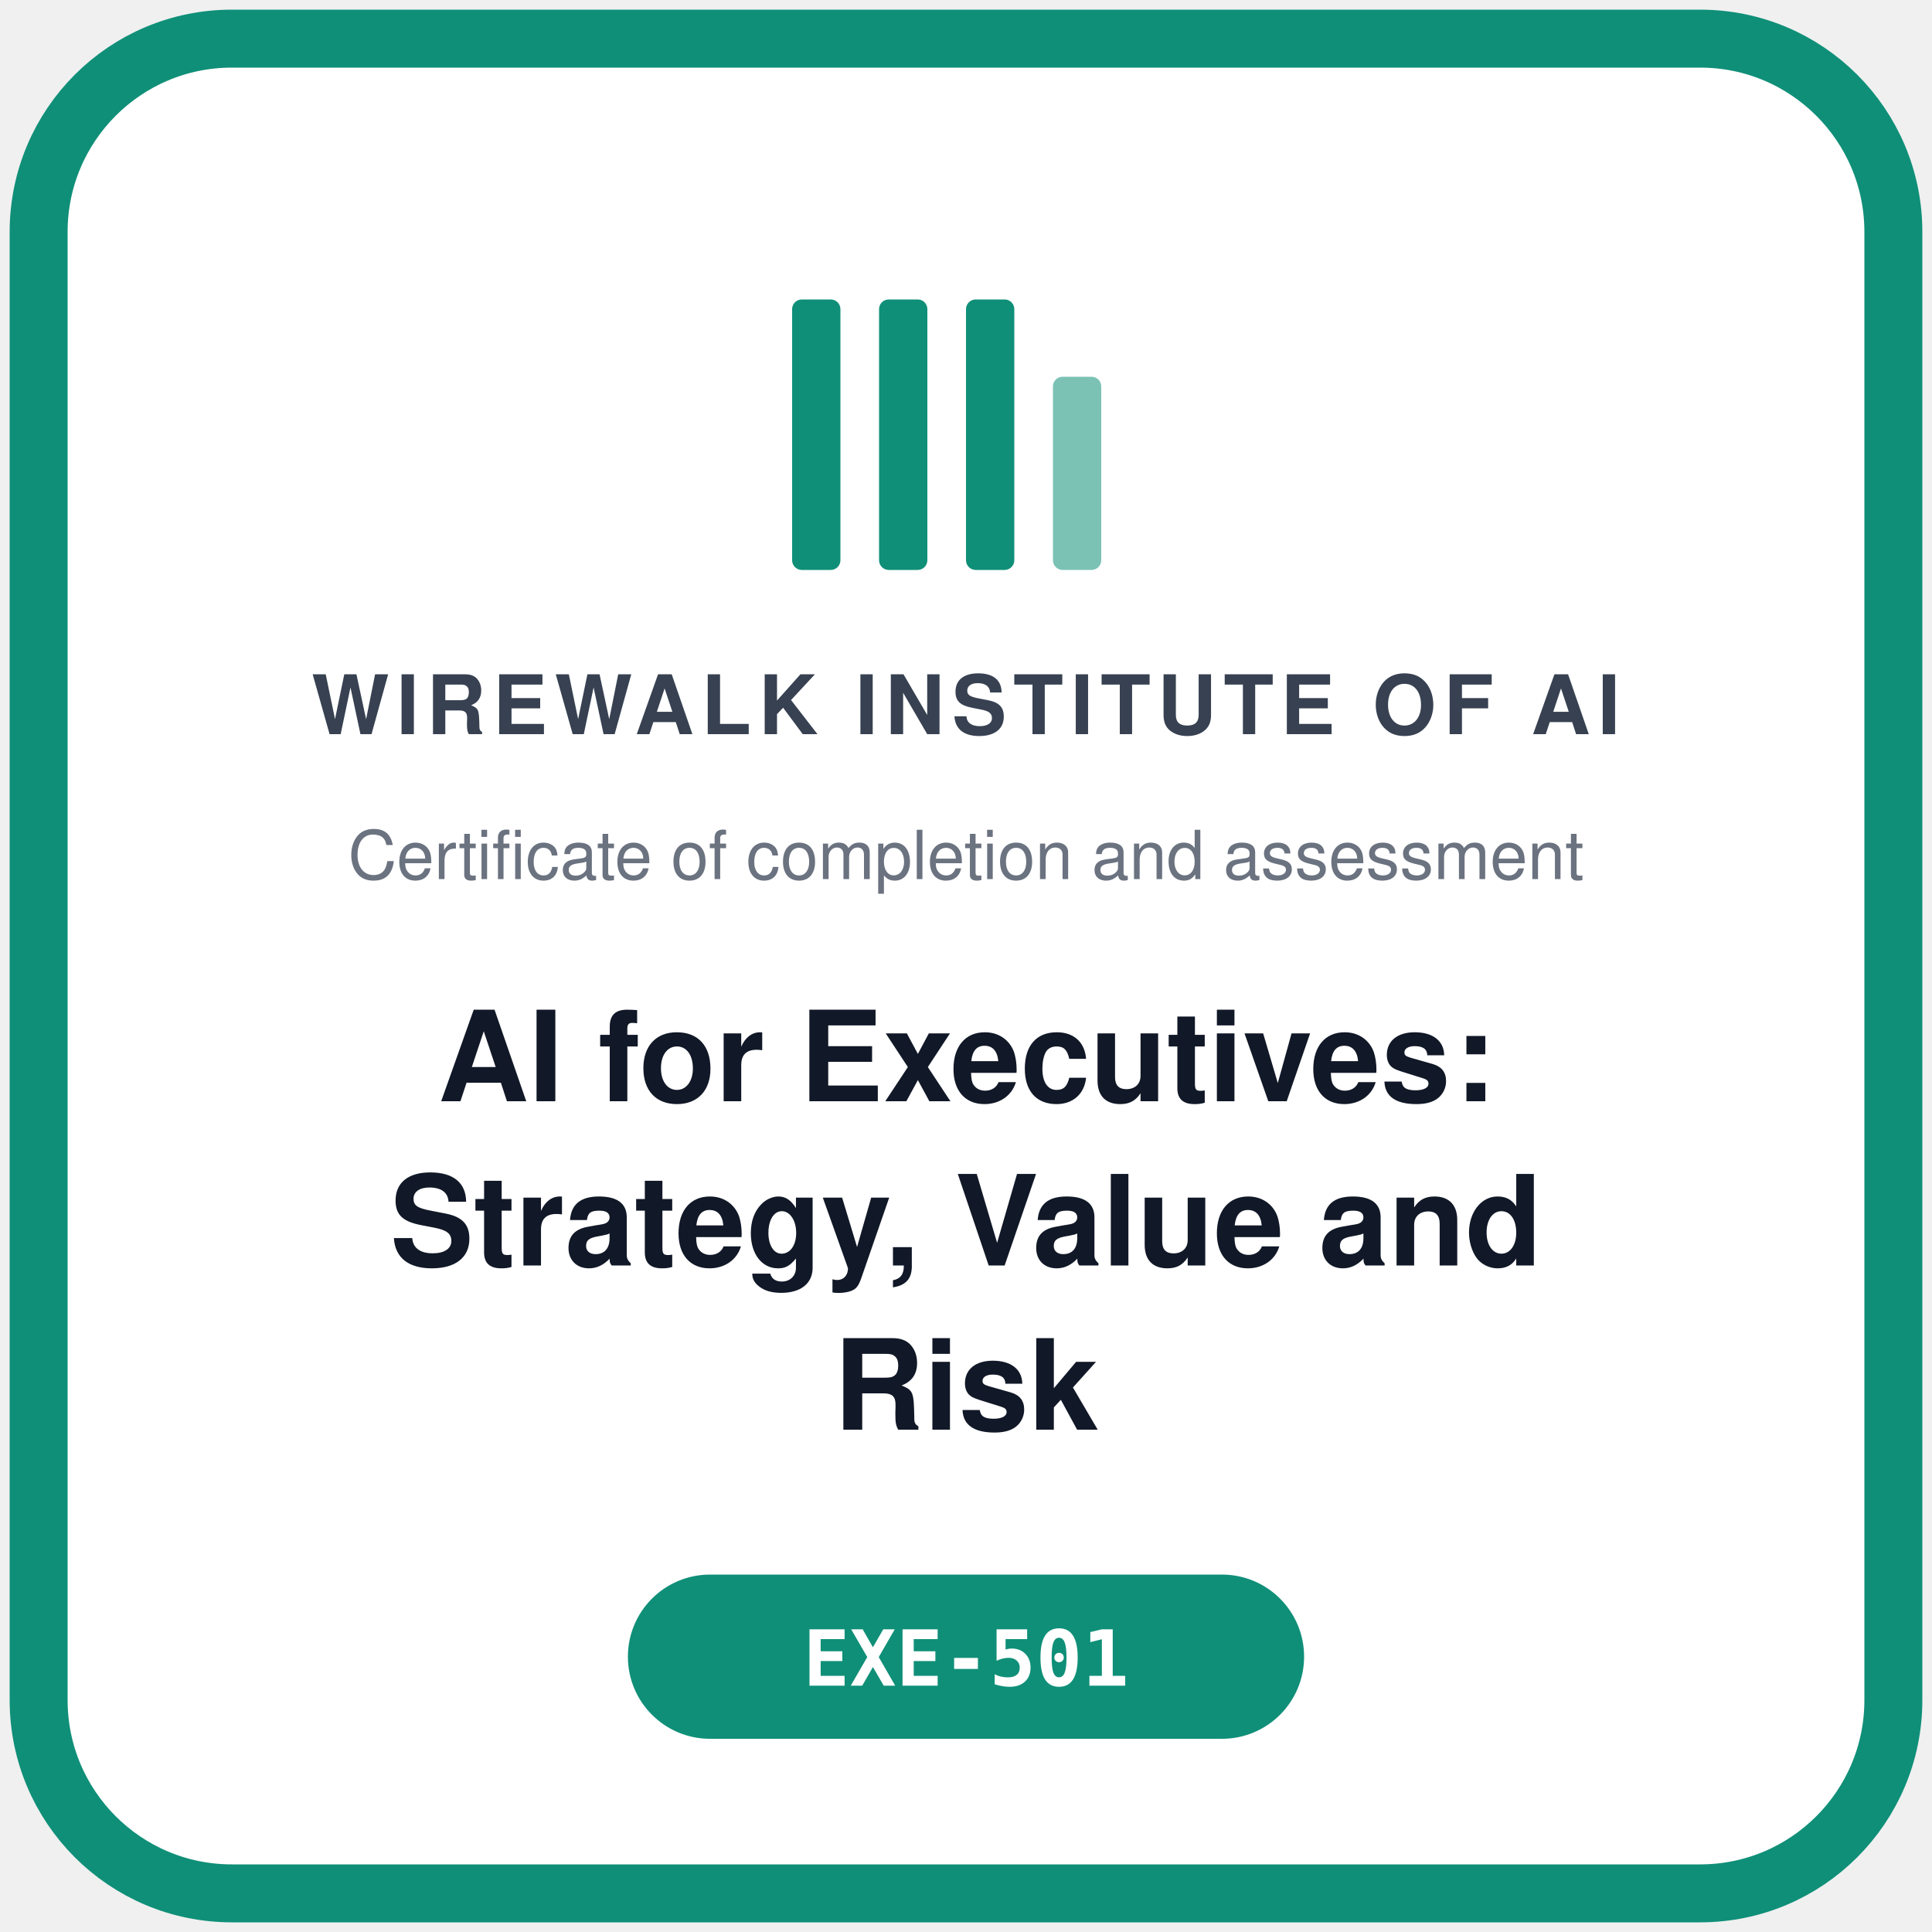
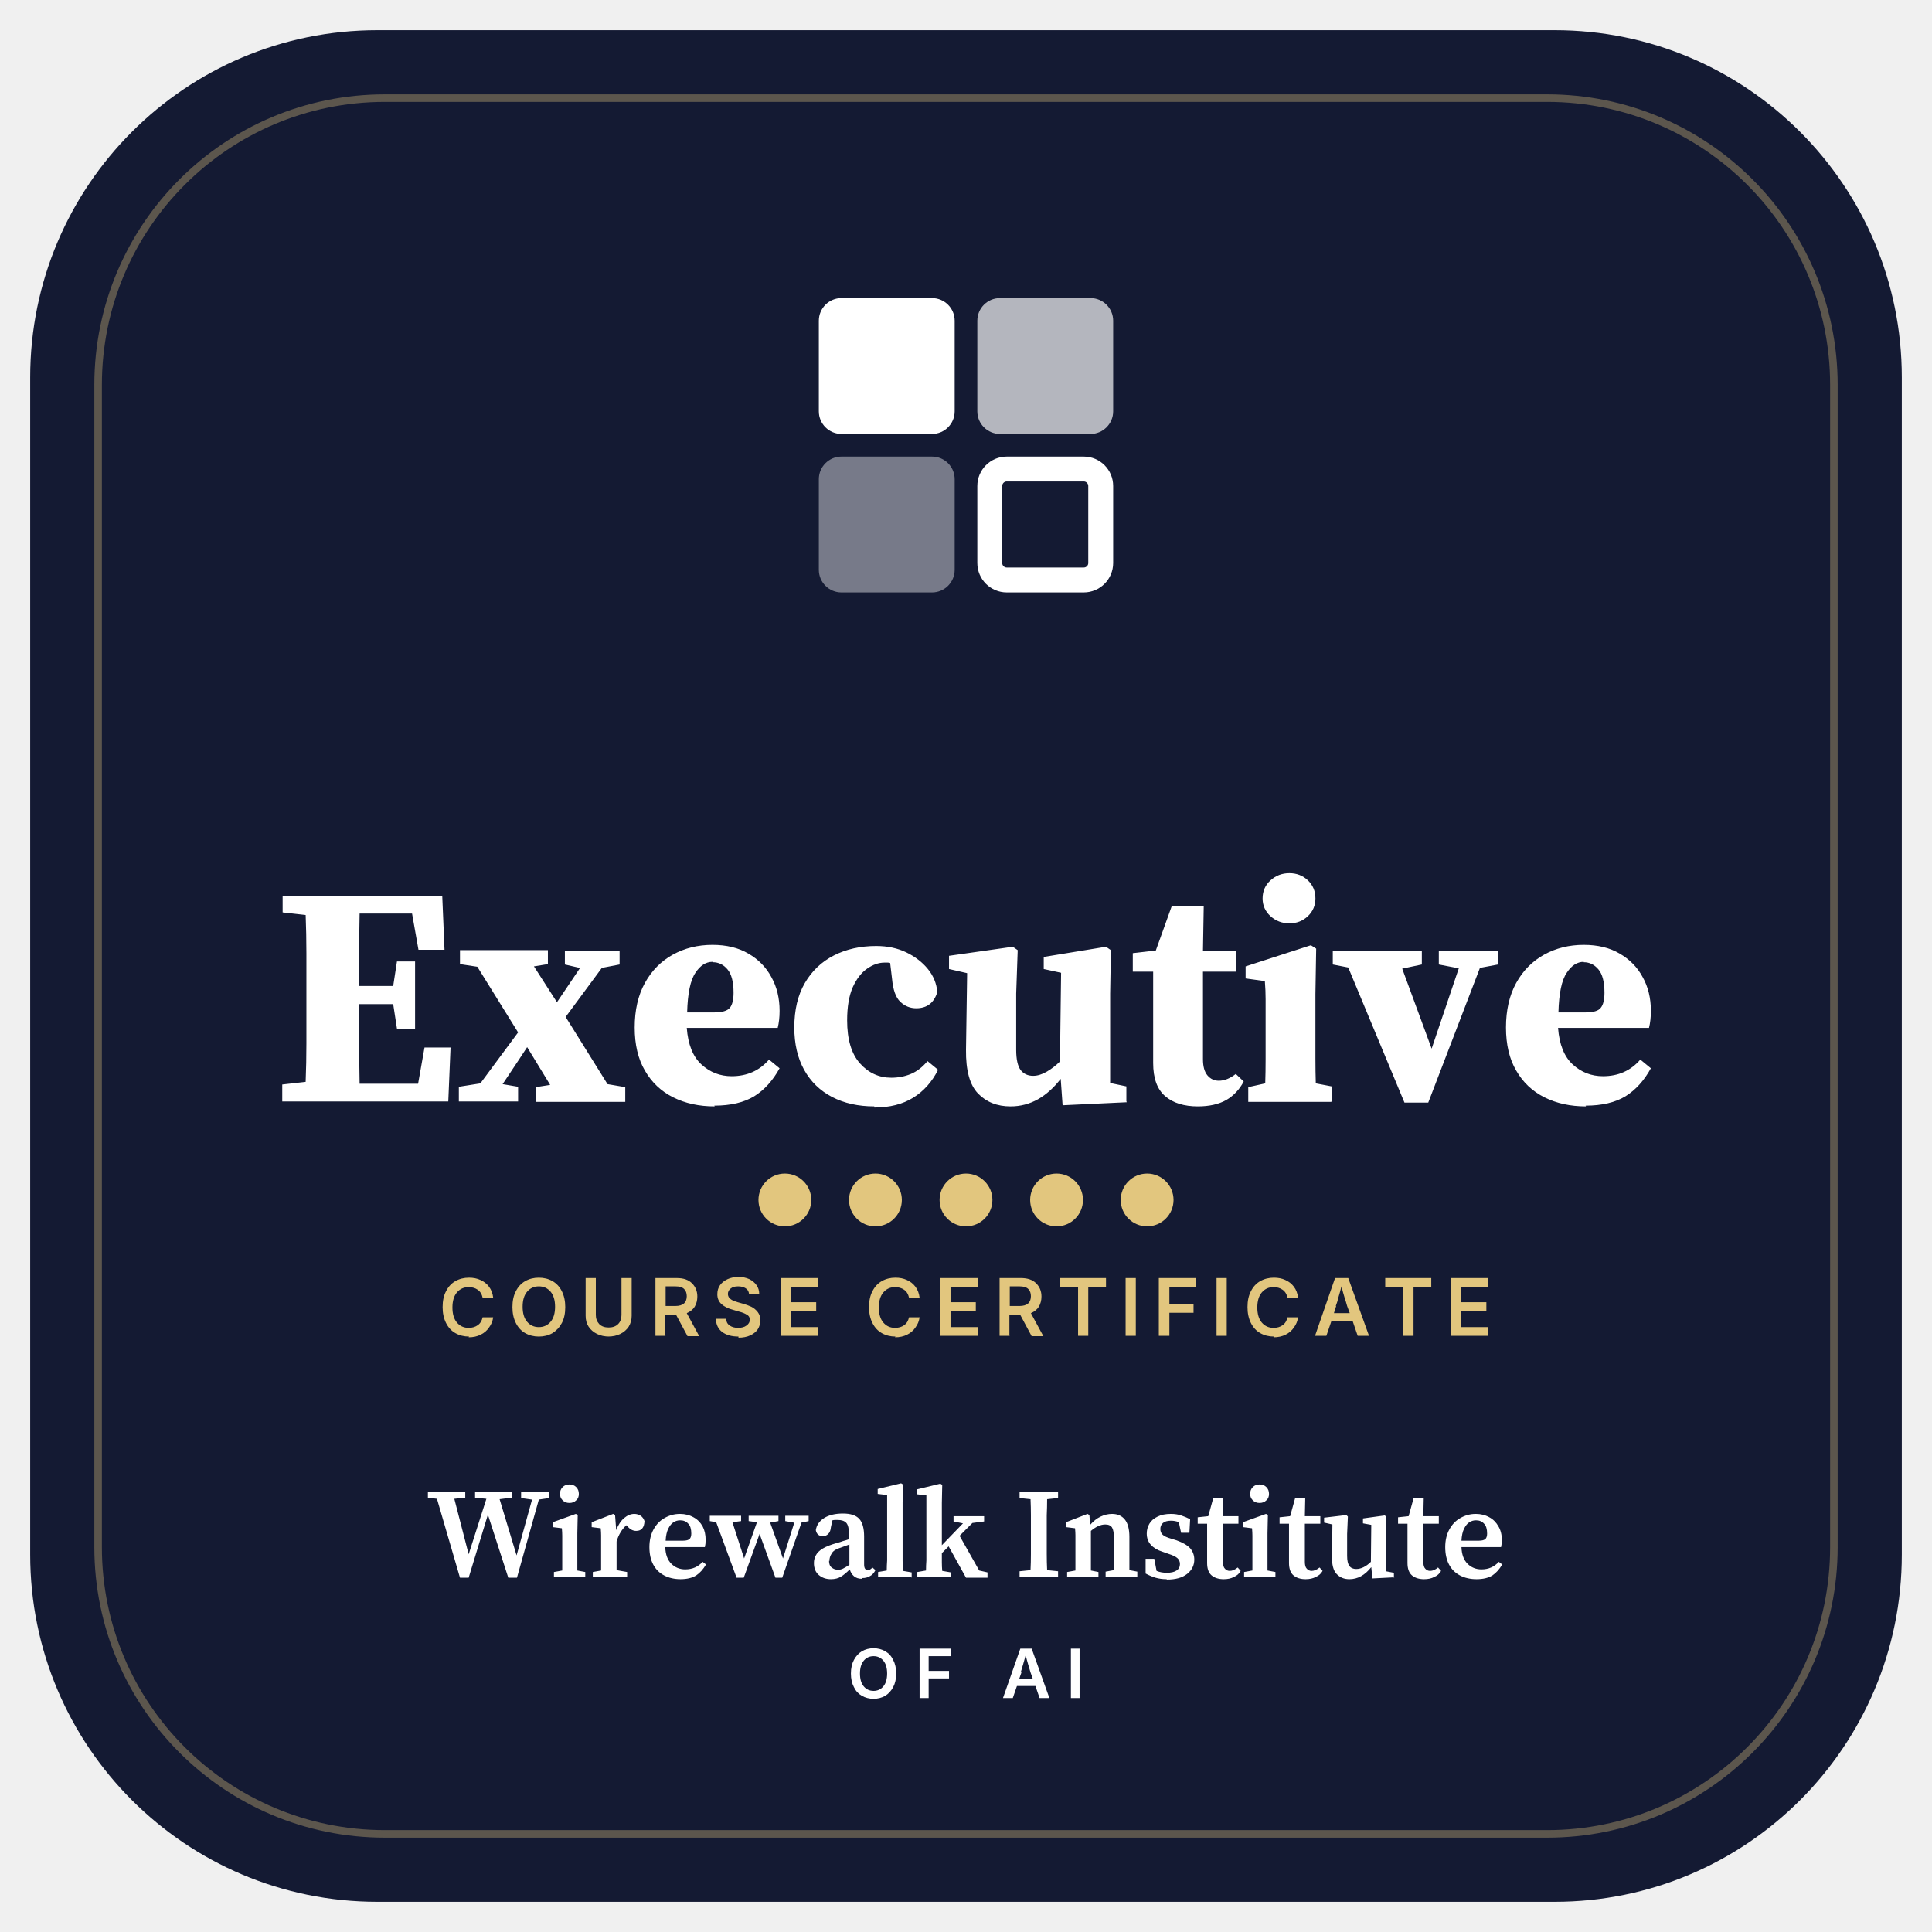
- <svg xmlns="http://www.w3.org/2000/svg" viewBox="0 0 400 400" width="400" height="400" role="img" aria-label="Wirewalk Institute of AI badge: AI for Executives: Strategy, Value and Risk">
-   <rect x="8" y="8" width="384" height="384" rx="40" fill="#ffffff" stroke="#0f8f78" stroke-width="12" />
-   <g fill="#0f8f78">
-     <rect x="164" y="62" width="10" height="56" rx="2" />
-     <rect x="182" y="62" width="10" height="56" rx="2" />
-     <rect x="200" y="62" width="10" height="56" rx="2" />
-     <rect x="218" y="78" width="10" height="40" rx="2" opacity="0.55" />
+ <svg xmlns="http://www.w3.org/2000/svg" viewBox="0 0 512 512" width="512" height="512" role="img" aria-labelledby="t d">
+   <rect x="8" y="8" width="496" height="496" rx="92" fill="#141A33" />
+   <rect x="26" y="26" width="460" height="460" rx="76" fill="none" stroke="#E2C67E" stroke-opacity=".35" stroke-width="2" />
+   <g fill="#FFFFFF">
+     <rect x="217" y="79" width="36" height="36" rx="6" />
+     <rect x="259" y="79" width="36" height="36" rx="6" opacity=".68" />
+     <rect x="217" y="121" width="36" height="36" rx="6" opacity=".42" />
  </g>
-   <text x="200" y="152" text-anchor="middle" font-family="Helvetica, Arial, sans-serif" font-size="17" font-weight="600" letter-spacing="1.5" fill="#374151">WIREWALK INSTITUTE OF AI</text>
-   <text x="200" y="182" text-anchor="middle" font-family="Helvetica, Arial, sans-serif" font-size="14" fill="#6b7280">Certificate of completion and assessment</text>
-   <g font-family="Helvetica, Arial, sans-serif">
-     <text x="200" y="228" text-anchor="middle" font-size="26" font-weight="700" fill="#111827">AI for Executives:</text>
-     <text x="200" y="262" text-anchor="middle" font-size="26" font-weight="700" fill="#111827">Strategy, Value and</text>
-     <text x="200" y="296" text-anchor="middle" font-size="26" font-weight="700" fill="#111827">Risk</text>
-   </g>
-   <rect x="130" y="326" width="140" height="34" rx="17" fill="#0f8f78" />
-   <text x="200" y="349" text-anchor="middle" font-family="Menlo, Consolas, monospace" font-size="16" font-weight="700" fill="#ffffff">EXE-501</text>
+   <rect x="262.3" y="124.3" width="29.4" height="29.4" rx="4.5" fill="none" stroke="#FFFFFF" stroke-width="6.6" />
+   <path fill="#FFFFFF" d="M81.1 242.5l-6.2-.7l0-4.4l42.3 0l.6 14.3l-6.9 0l-1.7-9.6l-13.9 0q-.1 4.7-.1 9.5q0 4.8 0 9.7l0 0l9 0l1-6.5l4.8 0l0 17.8l-4.8 0l-1-6.5l-9 0q0 5.7 0 10.9q0 5.1.1 10.2l0 0l15.5 0l1.7-9.6l6.9 0l-.6 14.3l-44 0l0-4.5l6.2-.7q.2-5.1.2-10.2q0-5.1 0-10.4l0 0l0-3.1q0-5.1 0-10.3q0-5.2-.2-10.3l0 0zM153.6 256.5l-3.9-.9l0-3.7l14.5 0l0 3.7l-4.7.9l-9.6 13l11.1 17.8l4.7.8l0 3.9l-23.7 0l0-3.9l3.8-.6l-6.1-10l-2.3 3.5l-4.2 6.3l4.1.7l0 3.9l-15.7 0l0-3.9l5.7-.9l10-13.5l-10.8-17.4l-4.6-.7l0-3.7l23.3 0l0 3.7l-3.7.6l6.1 9.5l2.5-3.7l3.7-5.5zM188.8 254.9l0 0q-2.6 0-4.5 2.9q-2 2.9-2.2 10.5l0 0l7.1 0q3.2 0 4.2-1.2q1-1.2 1-4l0 0q0-4.3-1.6-6.2q-1.6-1.9-3.9-1.9zm.6 38.3l0 0q-6.2 0-11-2.4q-4.8-2.4-7.5-7.1q-2.7-4.6-2.7-11.4l0 0q0-6.9 2.7-11.8q2.7-4.9 7.4-7.5q4.7-2.6 10.5-2.6l0 0q5.6 0 9.5 2.3q4 2.3 6.1 6.2q2.2 3.9 2.2 9l0 0q0 2.5-.5 4.5l0 0l-24.1 0q.5 6.6 3.9 9.7q3.4 3.1 8 3.1l0 0q6.1 0 9.9-4.4l0 0l2.8 2.3q-2.7 4.9-6.7 7.4q-4.1 2.5-10.6 2.5zM231.7 293.2l0 0q-6.4 0-11.2-2.5q-4.8-2.5-7.4-7.2q-2.6-4.7-2.6-11.2l0 0q0-7 2.8-11.8q2.8-4.8 7.7-7.3q4.9-2.5 11.2-2.5l0 0q4.5 0 8 1.7q3.5 1.7 5.7 4.4q2.2 2.7 2.5 6.1l0 0q-1.3 4.3-5.6 4.3l0 0q-2.4 0-4.2-1.7q-1.8-1.7-2.2-6.1l0 0l-.5-4.2q-.3-.1-.7-.1q-.4 0-.8 0l0 0q-2.3 0-4.6 1.6q-2.3 1.6-3.8 4.9q-1.5 3.4-1.5 8.8l0 0q0 7.6 3.4 11.4q3.4 3.8 8.3 3.8l0 0q2.8 0 5.2-1q2.4-1 4.4-3.4l0 0l2.8 2.3q-2.4 4.8-6.6 7.4q-4.2 2.6-10.3 2.6zM298.6 292.1l-17 .8l-.5-7q-2.7 3.5-6 5.4q-3.4 1.9-7.3 1.9l0 0q-5.3 0-8.6-3.4q-3.3-3.4-3.2-11.6l0 0l.3-20.3l-4.8-1.1l0-3.5l16.9-2.4l1.3.9l-.4 11.5l0 14.9q0 3.8 1.2 5.4q1.2 1.5 3.3 1.5l0 0q1.7 0 3.6-1.1q1.9-1.1 3.5-2.7l0 0l.3-23.5l-4.6-1l0-3.2l16.5-2.7l1.3.9l-.2 11.5l0 23.7l4.3.9l0 3.9zM317.5 293.2l0 0q-5.6 0-8.7-2.7q-3.2-2.7-3.2-8.8l0 0q0-2.2 0-4q0-1.9 0-4.3l0 0l0-15.9l-5.4 0l0-4.9l6.1-.7l4.2-11.7l8.5 0l-.2 11.7l8.7 0l0 5.6l-8.7 0l0 23.2q0 2.9 1.2 4.3q1.2 1.4 3 1.4l0 0q2.2 0 4.5-1.8l0 0l2.1 2q-1.7 3.2-4.6 4.9q-3 1.7-7.6 1.7zM352.8 292l-22 0l0-3.9l4.5-1q.1-3 .1-6.5q0-3.5 0-6.1l0 0l0-4q0-3.4 0-5.7q0-2.3-.2-4.8l0 0l-5.1-.7l0-3.2l17.3-5.6l1.4.9l-.2 12l0 11q0 2.6 0 6.1q0 3.5.1 6.6l0 0l4.2.8l0 3.9zm-11.1-47.3l0 0q-2.9 0-5-1.9q-2.1-1.9-2.1-4.7l0 0q0-2.9 2.1-4.8q2.1-1.9 5-1.9l0 0q2.9 0 4.9 1.9q2 1.9 2 4.8l0 0q0 2.8-2 4.7q-2 1.9-4.9 1.9zM386.5 256.6l-5.2-1l0-3.7l15.7 0l0 3.7l-4.8.9l-13.7 35.7l-6.3 0l-14.9-35.8l-4.1-.8l0-3.7l23.6 0l0 3.7l-5.2 1.1l7.8 21.2l7.2-21.3zM419.7 254.9l0 0q-2.6 0-4.5 2.9q-2 2.9-2.2 10.5l0 0l7.1 0q3.2 0 4.1-1.2q1-1.2 1-4l0 0q0-4.3-1.6-6.2q-1.6-1.9-3.9-1.9zm.6 38.3l0 0q-6.2 0-11-2.4q-4.8-2.4-7.5-7.1q-2.7-4.6-2.7-11.4l0 0q0-6.9 2.7-11.8q2.7-4.9 7.4-7.5q4.7-2.6 10.5-2.6l0 0q5.6 0 9.5 2.3q4 2.3 6.1 6.2q2.2 3.9 2.2 9l0 0q0 2.5-.5 4.5l0 0l-24.1 0q.5 6.6 3.9 9.7q3.4 3.1 8 3.1l0 0q6.1 0 9.9-4.4l0 0l2.8 2.3q-2.7 4.9-6.7 7.4q-4.1 2.5-10.6 2.5z" />
+   <circle cx="208" cy="318" r="7" fill="#E2C67E" />
+   <circle cx="232" cy="318" r="7" fill="#E2C67E" />
+   <circle cx="256" cy="318" r="7" fill="#E2C67E" />
+   <circle cx="280" cy="318" r="7" fill="#E2C67E" />
+   <circle cx="304" cy="318" r="7" fill="#E2C67E" />
+   <path fill="#E2C67E" d="M124.3 354.2l0 0q-2 0-3.6-.9q-1.6-.9-2.5-2.7q-.9-1.8-.9-4.2l0 0q0-2.5.9-4.2q.9-1.8 2.5-2.7q1.6-.9 3.6-.9l0 0q1.7 0 3 .6q1.4.6 2.3 1.8q.9 1.2 1.1 2.9l0 0l-2.8 0q-.3-1.4-1.3-2.1q-1-.7-2.4-.7l0 0q-1.9 0-3.1 1.4q-1.2 1.4-1.2 4l0 0q0 2.6 1.2 4q1.2 1.4 3.1 1.4l0 0q1.4 0 2.4-.7q1-.7 1.3-2.1l0 0l2.8 0q-.2 1.5-1.1 2.7q-.8 1.2-2.2 1.9q-1.4.7-3.2.7zM142.8 354.2l0 0q-2 0-3.6-.9q-1.6-.9-2.5-2.7q-.9-1.8-.9-4.2l0 0q0-2.5.9-4.2q.9-1.8 2.5-2.7q1.6-.9 3.6-.9l0 0q2 0 3.6.9q1.6.9 2.5 2.7q.9 1.8.9 4.2l0 0q0 2.5-.9 4.2q-.9 1.7-2.5 2.7q-1.6.9-3.6.9zm0-2.5l0 0q1.9 0 3.1-1.4q1.2-1.4 1.2-4l0 0q0-2.6-1.2-4q-1.2-1.4-3.1-1.4l0 0q-1.9 0-3.1 1.4q-1.2 1.4-1.2 4l0 0q0 2.6 1.2 4q1.2 1.4 3.1 1.4zM161.5 354.2l0 0q-1.9 0-3.3-.7q-1.4-.7-2.2-1.9q-.8-1.2-.8-2.9l0 0l0-10l2.7 0l0 9.8q0 1.4.9 2.4q.9.9 2.5.9l0 0q1.6 0 2.5-.9q.9-.9.9-2.4l0 0l0-9.8l2.7 0l0 10q0 1.6-.8 2.9q-.8 1.2-2.2 1.9q-1.4.7-3.3.7zM176.4 354l-2.7 0l0-15.3l5.7 0q2.6 0 4 1.4q1.4 1.4 1.4 3.5l0 0q0 1.5-.7 2.7q-.7 1.1-2.1 1.7l0 0l3.3 6.1l-3.1 0l-3-5.6l-2.9 0l0 5.6zm0-13l0 5.1l2.6 0q1.5 0 2.3-.7q.7-.7.7-1.9l0 0q0-1.2-.7-1.9q-.7-.7-2.3-.7l0 0l-2.6 0zM195.7 354.2l0 0q-2.7 0-4.3-1.2q-1.6-1.2-1.7-3.5l0 0l2.7 0q.1 1.2 1 1.8q.9.6 2.2.6l0 0q1.4 0 2.2-.6q.9-.6.9-1.6l0 0q0-.9-.8-1.3q-.8-.5-2-.8l0 0l-1.7-.5q-1.9-.5-3-1.5q-1.1-1-1.1-2.6l0 0q0-1.4.7-2.4q.7-1 2-1.6q1.3-.6 2.9-.6l0 0q1.6 0 2.9.6q1.2.6 1.9 1.6q.7 1 .7 2.3l0 0l-2.7 0q-.1-1-.9-1.5q-.8-.5-2-.5l0 0q-1.3 0-2 .6q-.7.6-.7 1.4l0 0q0 .6.4 1.1q.4.4 1 .7q.6.2 1.2.4l0 0l1.4.4q1.1.3 2.2.8q1 .5 1.7 1.4q.7.9.7 2.2l0 0q0 1.3-.7 2.4q-.7 1-2 1.6q-1.3.6-3.1.6zM216.9 354l-10 0l0-15.3l9.9 0l0 2.3l-7.2 0l0 4.1l6.7 0l0 2.3l-6.7 0l0 4.3l7.2 0l0 2.3zM237.3 354.2l0 0q-2 0-3.6-.9q-1.6-.9-2.5-2.7q-.9-1.8-.9-4.2l0 0q0-2.5.9-4.2q.9-1.8 2.5-2.7q1.6-.9 3.6-.9l0 0q1.7 0 3 .6q1.4.6 2.3 1.8q.9 1.2 1.1 2.9l0 0l-2.8 0q-.3-1.4-1.3-2.1q-1-.7-2.4-.7l0 0q-1.9 0-3.1 1.4q-1.2 1.4-1.2 4l0 0q0 2.6 1.2 4q1.2 1.4 3.1 1.4l0 0q1.4 0 2.4-.7q1-.7 1.3-2.1l0 0l2.8 0q-.2 1.5-1.1 2.7q-.8 1.2-2.2 1.9q-1.4.7-3.2.7zM259.2 354l-10 0l0-15.3l9.9 0l0 2.3l-7.2 0l0 4.1l6.7 0l0 2.3l-6.7 0l0 4.3l7.2 0l0 2.3zM267.6 354l-2.7 0l0-15.3l5.7 0q2.6 0 4 1.4q1.4 1.4 1.4 3.5l0 0q0 1.5-.7 2.7q-.7 1.1-2.1 1.7l0 0l3.3 6.1l-3.1 0l-3-5.6l-2.9 0l0 5.6zm0-13l0 5.1l2.6 0q1.5 0 2.3-.7q.7-.7.7-1.9l0 0q0-1.2-.7-1.9q-.7-.7-2.3-.7l0 0l-2.6 0zM285.6 341l-4.7 0l0-2.3l12.2 0l0 2.3l-4.7 0l0 13l-2.7 0l0-13zM298.3 338.7l2.7 0l0 15.3l-2.7 0l0-15.3zM309.8 354l-2.7 0l0-15.3l9.8 0l0 2.3l-7 0l0 4.6l6.4 0l0 2.3l-6.4 0l0 6.1zM322.4 338.7l2.7 0l0 15.3l-2.7 0l0-15.3zM337.6 354.2l0 0q-2 0-3.6-.9q-1.6-.9-2.5-2.7q-.9-1.8-.9-4.2l0 0q0-2.5.9-4.2q.9-1.8 2.5-2.7q1.6-.9 3.6-.9l0 0q1.7 0 3 .6q1.4.6 2.3 1.8q.9 1.2 1.1 2.9l0 0l-2.8 0q-.3-1.4-1.3-2.1q-1-.7-2.4-.7l0 0q-1.9 0-3.1 1.4q-1.2 1.4-1.2 4l0 0q0 2.6 1.2 4q1.2 1.4 3.1 1.4l0 0q1.4 0 2.4-.7q1-.7 1.3-2.1l0 0l2.8 0q-.2 1.5-1.1 2.7q-.8 1.2-2.2 1.9q-1.4.7-3.2.7zM351.5 354l-3 0l5.3-15.3l3.5 0l5.5 15.3l-3 0l-1.3-3.8l-5.7 0l-1.3 3.8zm2.6-7.9l-.6 1.9l4.2 0l-.7-1.9q-.3-1.1-.7-2.3q-.4-1.3-.8-2.9l0 0q-.4 1.6-.8 2.9q-.3 1.3-.7 2.3l0 0zM371.8 341l-4.7 0l0-2.3l12.2 0l0 2.3l-4.7 0l0 13l-2.7 0l0-13zM394.5 354l-10 0l0-15.3l9.9 0l0 2.3l-7.2 0l0 4.1l6.7 0l0 2.3l-6.7 0l0 4.3l7.2 0l0 2.3z" />
+   <path fill="#FFFFFF" d="M140.9 397.4l-2.8-.4l0-1.6l7.5 0l0 1.6l-2.8.4l-5.8 20.7l-2.3 0l-5.4-16.7l-5.1 16.7l-2.3 0l-6.1-20.9l-2.4-.3l0-1.6l9.9 0l0 1.6l-2.9.3l3.8 14.7l4.7-14.7l-3-.3l0-1.6l9.7 0l0 1.6l-3.2.4l4.5 14.9l4.1-14.8zM155.2 418l-8.4 0l0-1.4l2.2-.4q0-1.3 0-2.7q0-1.5 0-2.6l0 0l0-1.6q0-1.4 0-2.3q0-.9-.1-2l0 0l-2.4-.3l0-1.3l6.1-2.2l.5.3l-.1 4.8l0 4.5q0 1.1 0 2.6q0 1.5 0 2.8l0 0l2.1.4l0 1.4zm-4.3-19.7l0 0q-1.1 0-1.8-.7q-.7-.7-.7-1.7l0 0q0-1.1.7-1.8q.7-.7 1.8-.7l0 0q1.1 0 1.8.7q.7.7.7 1.8l0 0q0 1.1-.7 1.7q-.7.7-1.8.7zM166.2 418l-9.1 0l0-1.4l2.2-.4q0-1.3 0-2.7q0-1.5 0-2.6l0 0l0-1.8q0-1.4 0-2.2q0-.8-.1-1.9l0 0l-2.4-.3l0-1.3l5.7-2.2l.5.3l.3 4q.8-2.1 2.1-3.2q1.3-1.1 2.7-1.1l0 0q.9 0 1.7.5q.7.5 1 1.4l0 0q-.1 2.6-2.2 2.6l0 0q-1.3 0-2.3-1.2l0 0l-.3-.3q-1.8 1.6-2.6 4.3l0 0l0 2.4q0 1.1 0 2.5q0 1.4 0 2.7l0 0l2.8.5l0 1.4zM180.2 402.9l0 0q-.9 0-1.7.5q-.8.5-1.4 1.7q-.6 1.2-.7 3.2l0 0l4.6 0q1.3 0 1.8-.5q.4-.5.4-1.4l0 0q0-1.8-.8-2.6q-.8-.9-2.1-.9zm.2 15.6l0 0q-2.5 0-4.4-1q-1.9-1-2.9-2.9q-1-1.9-1-4.6l0 0q0-2.7 1.1-4.7q1.1-2 2.9-3q1.9-1.1 4.1-1.1l0 0q2 0 3.6.9q1.5.8 2.4 2.4q.8 1.5.8 3.6l0 0q0 1.1-.2 1.9l0 0l-10.5 0q.1 2.9 1.6 4.4q1.5 1.5 3.7 1.5l0 0q2.8 0 4.6-2l0 0l.9.7q-1.1 1.9-2.6 2.9q-1.6 1-4.2 1zM210.3 403.5l-2.2-.4l0-1.4l6.2 0l0 1.4l-1.9.4l-5.1 14.6l-1.8 0l-4.2-11.6l-4.2 11.6l-1.9 0l-5.4-14.7l-1.7-.3l0-1.4l8.3 0l0 1.4l-2.3.3l3.1 9.6l3.4-9.6l-2.2-.3l0-1.4l7.9 0l0 1.4l-2.2.4l3.4 9.5l3-9.5zM228.5 418.4l0 0q-1.4 0-2.2-.7q-.8-.7-1.1-1.8l0 0q-1.3 1.3-2.3 1.9q-1.1.7-2.7.7l0 0q-1.9 0-3.2-1.1q-1.3-1.1-1.3-3.2l0 0q0-1.1.5-2q.5-1 1.8-1.8q1.3-.8 3.8-1.5l0 0q.8-.2 1.6-.5q.8-.2 1.6-.5l0 0l0-1.1q0-2.4-.7-3.2q-.7-.8-2.3-.8l0 0q-.3 0-.7 0q-.3 0-.7.1l0 0l-.4 1.8q-.1 1.2-.7 1.8q-.6.6-1.4.6l0 0q-1.6 0-1.9-1.6l0 0q.3-2 2.2-3.2q1.9-1.2 5-1.2l0 0q3 0 4.3 1.4q1.3 1.4 1.3 4.7l0 0l0 7.4q0 1.5 1 1.5l0 0q.6 0 1.2-.7l0 0l.8.7q-.6 1.2-1.5 1.6q-.8.5-2 .5zm-8.8-4.8l0 0q0 1.3.7 1.8q.7.6 1.7.6l0 0q.7 0 1.3-.3q.6-.3 1.7-1l0 0l0-5.4q-.6.2-1.1.4q-.6.2-1.1.4l0 0q-2 .6-2.5 1.6q-.6.9-.6 2zM241.5 418l-8.8 0l0-1.4l2.3-.4q0-1.3.1-2.7q0-1.3 0-2.7l0 0l0-14.6l-2.5-.3l0-1.3l6.2-1.5l.5.3l-.1 4.8l0 12.7q0 1.3 0 2.7q0 1.3.1 2.7l0 0l2.3.4l0 1.4zM251.9 418l-8.8 0l0-1.4l2.3-.4q0-1.3.1-2.7q0-1.4 0-2.6l0 0l0-14.6l-2.5-.3l0-1.3l6.2-1.5l.5.3l-.1 4.8l0 11.2l2.8-2.9l2.8-2.9l-2.5-.5l0-1.4l8.1 0l0 1.4l-3.1.4l-3.4 3.4l5.2 9.2l2.2.5l0 1.4l-5.7 0l-4.6-8.3l-1.8 1.8q0 1.1 0 2.4q0 1.2.1 2.3l0 0l2.3.4l0 1.4zM273.1 397.3l-2.9-.3l0-1.6l10.2 0l0 1.6l-2.9.3q0 2.1-.1 4.3q0 2.2 0 4.4l0 0l0 1.5q0 2.1 0 4.3q0 2.2.1 4.3l0 0l2.9.3l0 1.6l-10.2 0l0-1.6l2.9-.3q.1-2.1.1-4.3q0-2.2 0-4.4l0 0l0-1.5q0-2.1 0-4.3q0-2.2-.1-4.4l0 0zM291.2 418l-8.4 0l0-1.4l2.2-.4q0-1.3 0-2.7q0-1.5 0-2.6l0 0l0-1.8q0-1.4 0-2.2q0-.8-.1-1.9l0 0l-2.4-.3l0-1.3l5.7-2.2l.5.3l.2 2.6q1.3-1.5 2.8-2.2q1.5-.7 3-.7l0 0q2.2 0 3.4 1.5q1.2 1.5 1.2 4.6l0 0l0 3.5q0 1.2 0 2.6q0 1.4 0 2.7l0 0l2.1.4l0 1.4l-8.4 0l0-1.4l2.2-.4q0-1.3 0-2.7q0-1.4 0-2.6l0 0l0-3.2q0-2-.5-2.8q-.5-.8-1.8-.8l0 0q-1.8 0-3.8 1.7l0 0l0 5.1q0 1.1 0 2.6q0 1.5 0 2.8l0 0l2 .4l0 1.4zM309.1 418.5l0 0q-1.5 0-2.9-.4q-1.3-.4-2.6-1.1l0 0l0-3.9l2.3 0l.6 3.2q1.2.5 2.7.5l0 0q1.7 0 2.6-.6q.9-.6.9-1.7l0 0q0-1-.7-1.6q-.7-.6-2.3-1.1l0 0l-1.7-.6q-1.9-.6-3-1.8q-1.1-1.2-1.1-3l0 0q0-1.4.7-2.6q.7-1.2 2.2-1.9q1.4-.7 3.5-.7l0 0q1.5 0 2.7.4q1.2.4 2.4 1l0 0l-.2 3.6l-2.2 0l-.6-2.8q-.9-.4-2.1-.4l0 0q-1.4 0-2.1.6q-.7.6-.7 1.6l0 0q0 .9.6 1.5q.6.6 2.4 1.1l0 0l1.3.4q2.5.9 3.6 2.1q1.1 1.3 1.1 3l0 0q0 2.3-1.9 3.8q-1.9 1.5-5.3 1.5zM324.3 418.5l0 0q-2 0-3.2-1q-1.2-1-1.2-3.3l0 0q0-.7 0-1.4q0-.7 0-1.7l0 0l0-7.3l-2.5 0l0-1.7l2.8-.3l1.3-4.7l2.7 0l-.1 4.7l4.1 0l0 2l-4.1 0l0 10.1q0 1.3.5 1.8q.5.6 1.3.6l0 0q1 0 2.1-.9l0 0l.8.9q-.6 1.1-1.8 1.6q-1.1.6-2.7.6zM338.1 418l-8.4 0l0-1.4l2.2-.4q0-1.3 0-2.7q0-1.5 0-2.6l0 0l0-1.6q0-1.4 0-2.3q0-.9-.1-2l0 0l-2.4-.3l0-1.3l6.1-2.2l.5.3l-.1 4.8l0 4.5q0 1.1 0 2.6q0 1.5 0 2.8l0 0l2.1.4l0 1.4zm-4.3-19.7l0 0q-1.1 0-1.8-.7q-.7-.7-.7-1.7l0 0q0-1.1.7-1.8q.7-.7 1.8-.7l0 0q1.1 0 1.8.7q.7.7.7 1.8l0 0q0 1.1-.7 1.7q-.7.7-1.8.7zM346 418.5l0 0q-2 0-3.2-1q-1.2-1-1.2-3.3l0 0q0-.7 0-1.4q0-.7 0-1.7l0 0l0-7.3l-2.5 0l0-1.7l2.8-.3l1.3-4.7l2.7 0l-.1 4.7l4.1 0l0 2l-4.1 0l0 10.1q0 1.3.5 1.8q.5.6 1.3.6l0 0q1 0 2.1-.9l0 0l.8.9q-.6 1.1-1.8 1.6q-1.1.6-2.7.6zM369.5 418l-5.8.3l-.3-3q-2.5 3.2-5.8 3.2l0 0q-2.1 0-3.4-1.4q-1.3-1.4-1.2-4.7l0 0l.1-8.4l-2.2-.5l0-1.3l5.9-.7l.4.4l-.2 4.6l0 5.8q0 1.9.6 2.7q.6.8 1.8.8l0 0q1 0 2-.5q1-.5 1.9-1.4l0 0l.1-9.8l-2.2-.4l0-1.3l5.8-.8l.4.4l-.1 4.6l0 9.8l2.1.4l0 1.4zM377.4 418.5l0 0q-2 0-3.2-1q-1.2-1-1.2-3.3l0 0q0-.7 0-1.4q0-.7 0-1.7l0 0l0-7.3l-2.5 0l0-1.7l2.8-.3l1.3-4.7l2.7 0l-.1 4.7l4.1 0l0 2l-4.1 0l0 10.1q0 1.3.5 1.8q.5.6 1.3.6l0 0q1 0 2.1-.9l0 0l.8.9q-.6 1.1-1.8 1.6q-1.1.6-2.7.6zM391.1 402.9l0 0q-.9 0-1.7.5q-.8.5-1.4 1.7q-.6 1.2-.7 3.2l0 0l4.6 0q1.3 0 1.8-.5q.4-.5.4-1.4l0 0q0-1.8-.8-2.6q-.8-.9-2.1-.9zm.2 15.6l0 0q-2.5 0-4.4-1q-1.9-1-2.9-2.9q-1-1.9-1-4.6l0 0q0-2.7 1.1-4.7q1.1-2 2.9-3q1.9-1.1 4.1-1.1l0 0q2 0 3.6.9q1.5.8 2.4 2.4q.9 1.5.9 3.6l0 0q0 1.1-.2 1.9l0 0l-10.5 0q.1 2.9 1.6 4.4q1.5 1.5 3.7 1.5l0 0q2.8 0 4.6-2l0 0l.9.7q-1.1 1.9-2.6 2.9q-1.6 1-4.2 1zM231.5 450.2l0 0q-1.7 0-3.1-.8q-1.4-.8-2.1-2.3q-.8-1.5-.8-3.6l0 0q0-2.1.8-3.6q.8-1.5 2.1-2.3q1.4-.8 3.1-.8l0 0q1.7 0 3.1.8q1.4.8 2.1 2.3q.8 1.5.8 3.6l0 0q0 2.1-.8 3.6q-.8 1.5-2.1 2.3q-1.4.8-3.1.8zm0-2.1l0 0q1.6 0 2.6-1.2q1-1.2 1-3.4l0 0q0-2.2-1-3.4q-1-1.2-2.6-1.2l0 0q-1.6 0-2.6 1.2q-1 1.2-1 3.4l0 0q0 2.2 1 3.4q1 1.2 2.6 1.2zM246 450l-2.3 0l0-13.1l8.4 0l0 2l-6 0l0 3.9l5.4 0l0 2l-5.4 0l0 5.2zM268.4 450l-2.6 0l4.6-13.1l3 0l4.7 13.1l-2.6 0l-1.1-3.2l-4.9 0l-1.1 3.2zm2.3-6.8l-.6 1.7l3.6 0l-.6-1.7q-.3-.9-.6-2q-.3-1.1-.7-2.5l0 0q-.4 1.4-.7 2.5q-.3 1.1-.6 2l0 0zM283.8 436.9l2.3 0l0 13.1l-2.3 0l0-13.1z" />
</svg>
